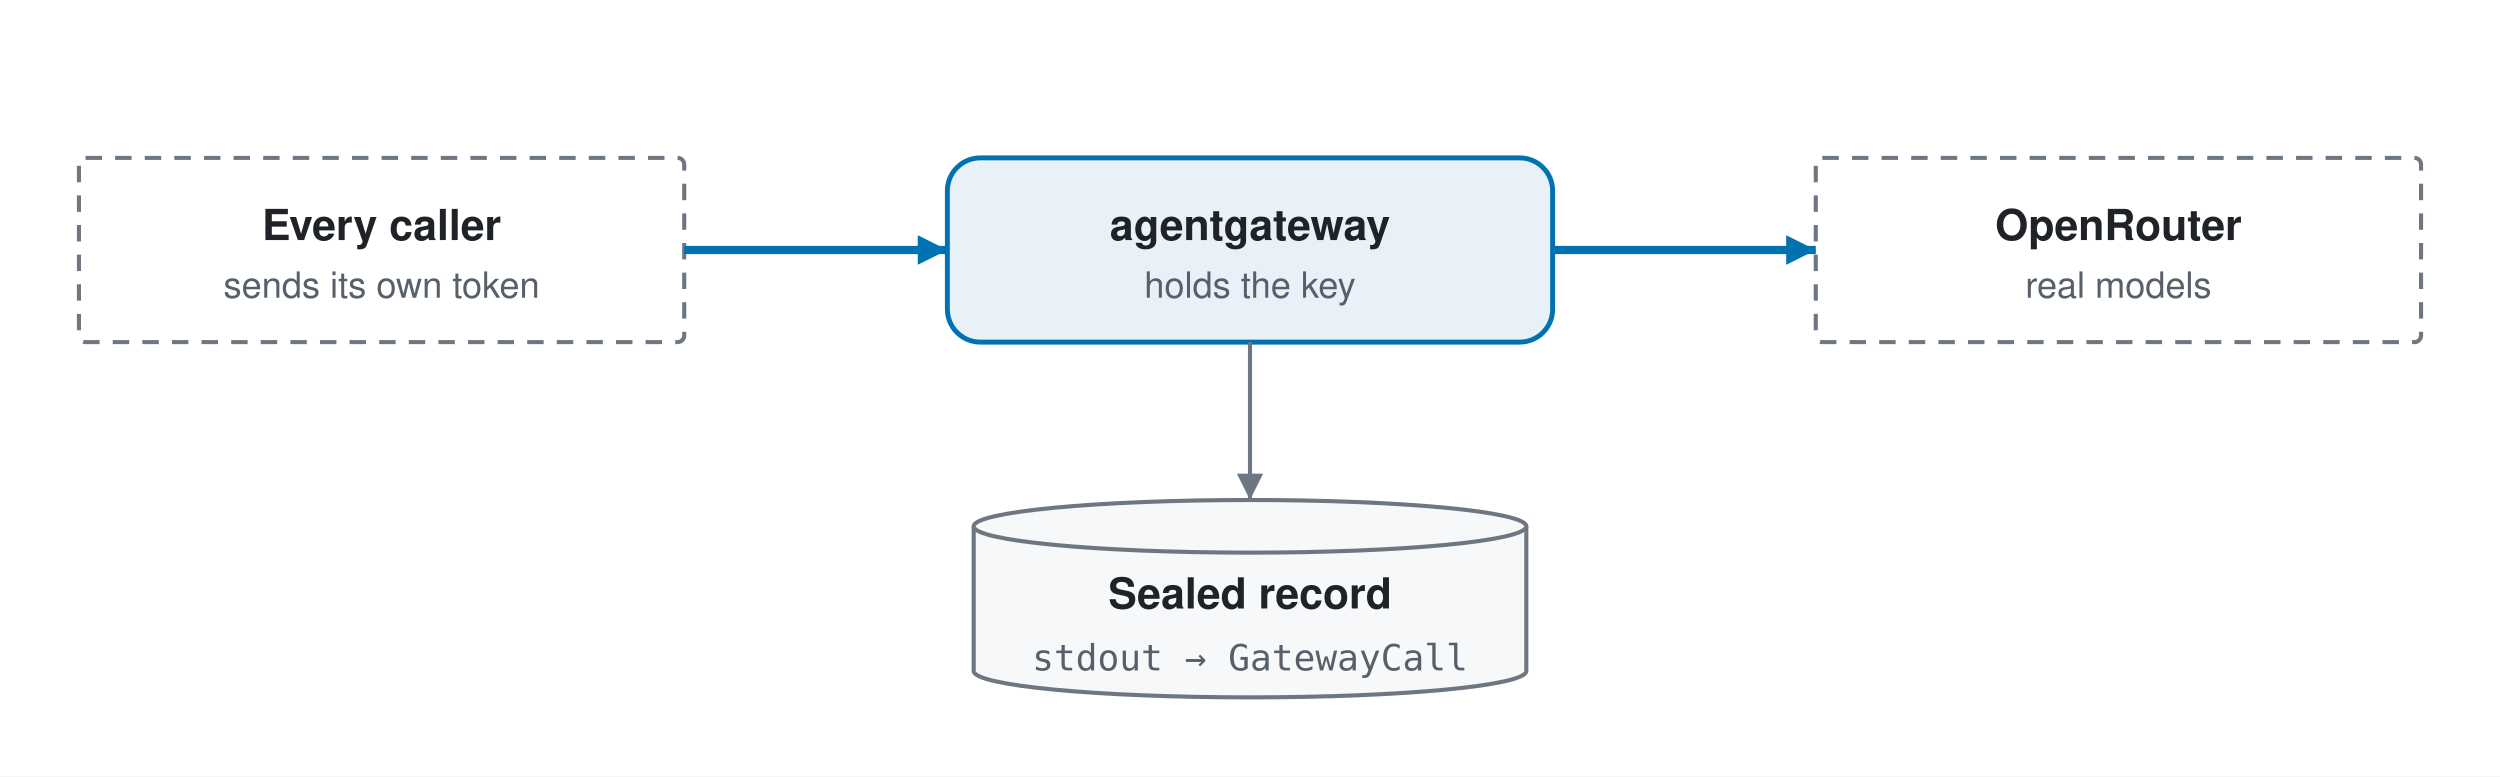
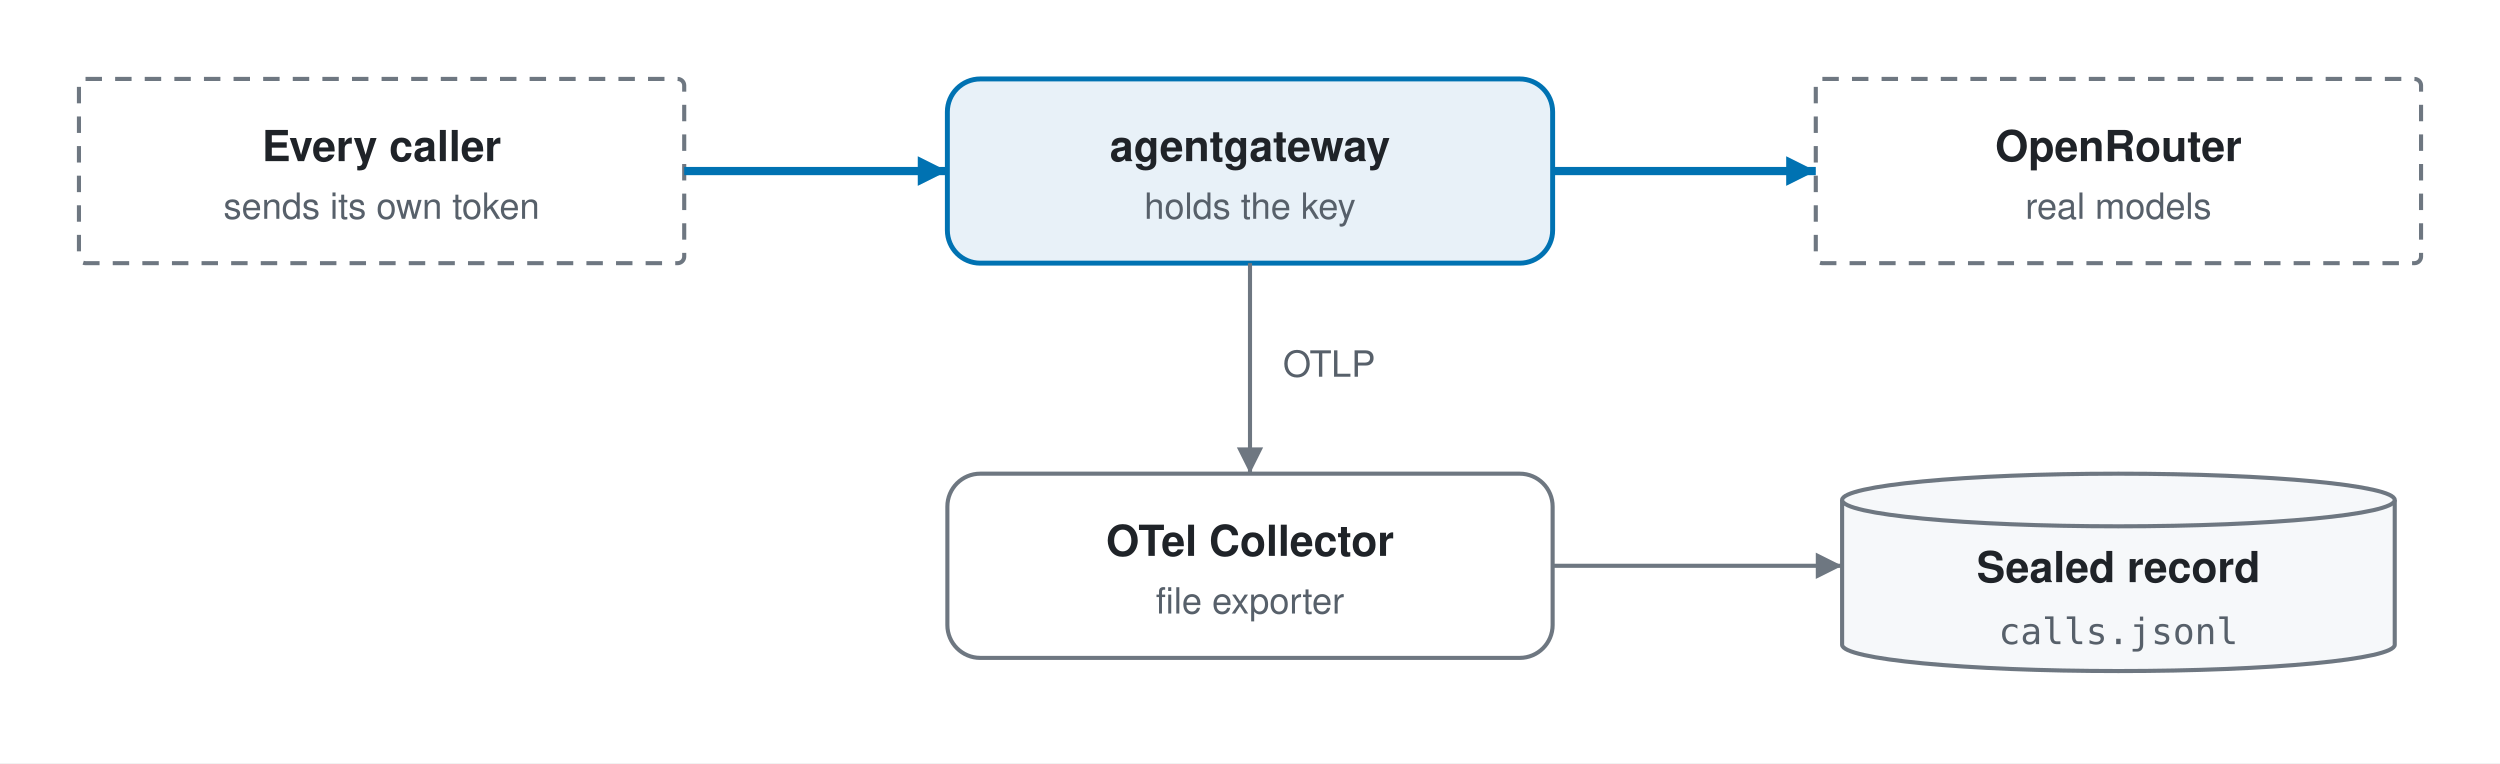
- <svg xmlns="http://www.w3.org/2000/svg" viewBox="0 0 760 236" width="760" height="236" role="img" aria-label="Step 1: every caller reaches agentgateway with its own token; agentgateway calls OpenRouter with the key and writes the sealed record to stdout">
+ <svg xmlns="http://www.w3.org/2000/svg" viewBox="0 0 760 232" width="760" height="232" role="img" aria-label="Step 1: every caller reaches agentgateway with its own token; agentgateway calls OpenRouter with the key and exports each call over OTLP to an OpenTelemetry Collector, which writes the sealed record">
  <defs>
    <marker id="s1a" viewBox="0 0 10 10" refX="10" refY="5" markerWidth="9" markerHeight="9" markerUnits="userSpaceOnUse" orient="auto">
      <path d="M0 0L10 5L0 10z" fill="#0072B2" />
    </marker>
    <marker id="s1g" viewBox="0 0 10 10" refX="10" refY="5" markerWidth="8" markerHeight="8" markerUnits="userSpaceOnUse" orient="auto">
      <path d="M0 0L10 5L0 10z" fill="#6e7781" />
    </marker>
  </defs>
  <style>
    text { font-family: -apple-system, "Segoe UI", Helvetica, Arial, sans-serif; fill: #1f2328; }
    .t { font-size: 13px; font-weight: 600; }
    .s { font-size: 11px; fill: #57606a; }
    .m { font-size: 11px; fill: #57606a; font-family: ui-monospace, SFMono-Regular, Menlo, monospace; }
  </style>
-   <rect x="0" y="0" width="760" height="236" fill="#ffffff" />
+   <rect x="0" y="0" width="760" height="232" fill="#ffffff" />
  <g class="node">
-     <rect x="24" y="48" width="184" height="56" rx="2" fill="#ffffff" stroke="#6e7781" stroke-width="1.25" stroke-dasharray="5 4" />
-     <text class="t" x="116" y="70" text-anchor="middle" dominant-baseline="central">Every caller</text>
-     <text class="s" x="116" y="88" text-anchor="middle" dominant-baseline="central">sends its own token</text>
+     <rect x="24" y="24" width="184" height="56" rx="2" fill="#ffffff" stroke="#6e7781" stroke-width="1.25" stroke-dasharray="5 4" />
+     <text class="t" x="116" y="46" text-anchor="middle" dominant-baseline="central">Every caller</text>
+     <text class="s" x="116" y="64" text-anchor="middle" dominant-baseline="central">sends its own token</text>
  </g>
  <g class="node">
-     <rect x="288" y="48" width="184" height="56" rx="10" fill="#e8f1f8" stroke="#0072B2" stroke-width="1.5" />
-     <text class="t" x="380" y="70" text-anchor="middle" dominant-baseline="central">agentgateway</text>
-     <text class="s" x="380" y="88" text-anchor="middle" dominant-baseline="central">holds the key</text>
+     <rect x="288" y="24" width="184" height="56" rx="10" fill="#e8f1f8" stroke="#0072B2" stroke-width="1.5" />
+     <text class="t" x="380" y="46" text-anchor="middle" dominant-baseline="central">agentgateway</text>
+     <text class="s" x="380" y="64" text-anchor="middle" dominant-baseline="central">holds the key</text>
  </g>
  <g class="node">
-     <rect x="552" y="48" width="184" height="56" rx="2" fill="#ffffff" stroke="#6e7781" stroke-width="1.25" stroke-dasharray="5 4" />
-     <text class="t" x="644" y="70" text-anchor="middle" dominant-baseline="central">OpenRouter</text>
-     <text class="s" x="644" y="88" text-anchor="middle" dominant-baseline="central">real models</text>
+     <rect x="552" y="24" width="184" height="56" rx="2" fill="#ffffff" stroke="#6e7781" stroke-width="1.25" stroke-dasharray="5 4" />
+     <text class="t" x="644" y="46" text-anchor="middle" dominant-baseline="central">OpenRouter</text>
+     <text class="s" x="644" y="64" text-anchor="middle" dominant-baseline="central">real models</text>
  </g>
  <g class="node">
-     <path d="M296 160 V204 A84 8 0 0 0 464 204 V160" fill="#f6f8fa" stroke="#6e7781" stroke-width="1.25" />
-     <ellipse cx="380" cy="160" rx="84" ry="8" fill="#f6f8fa" stroke="#6e7781" stroke-width="1.25" />
-     <text class="t" x="380" y="182" text-anchor="middle" dominant-baseline="central">Sealed record</text>
-     <text class="m" x="380" y="200" text-anchor="middle" dominant-baseline="central">stdout → GatewayCall</text>
+     <rect x="288" y="144" width="184" height="56" rx="10" fill="#ffffff" stroke="#6e7781" stroke-width="1.25" />
+     <text class="t" x="380" y="166" text-anchor="middle" dominant-baseline="central">OTel Collector</text>
+     <text class="s" x="380" y="184" text-anchor="middle" dominant-baseline="central">file exporter</text>
  </g>
-   <line x1="208" y1="76" x2="288" y2="76" stroke="#0072B2" stroke-width="2.5" marker-end="url(#s1a)" />
-   <line x1="472" y1="76" x2="552" y2="76" stroke="#0072B2" stroke-width="2.5" marker-end="url(#s1a)" />
-   <line x1="380" y1="104" x2="380" y2="152" stroke="#6e7781" stroke-width="1.25" marker-end="url(#s1g)" />
+   <g class="node">
+     <path d="M560 152 V196 A84 8 0 0 0 728 196 V152" fill="#f6f8fa" stroke="#6e7781" stroke-width="1.25" />
+     <ellipse cx="644" cy="152" rx="84" ry="8" fill="#f6f8fa" stroke="#6e7781" stroke-width="1.25" />
+     <text class="t" x="644" y="174" text-anchor="middle" dominant-baseline="central">Sealed record</text>
+     <text class="m" x="644" y="192" text-anchor="middle" dominant-baseline="central">calls.jsonl</text>
+   </g>
+   <text class="s" x="390" y="112" dominant-baseline="central">OTLP</text>
+   <line x1="208" y1="52" x2="288" y2="52" stroke="#0072B2" stroke-width="2.5" marker-end="url(#s1a)" />
+   <line x1="472" y1="52" x2="552" y2="52" stroke="#0072B2" stroke-width="2.5" marker-end="url(#s1a)" />
+   <line x1="380" y1="80" x2="380" y2="144" stroke="#6e7781" stroke-width="1.25" marker-end="url(#s1g)" />
+   <line x1="472" y1="172" x2="560" y2="172" stroke="#6e7781" stroke-width="1.25" marker-end="url(#s1g)" />
</svg>
